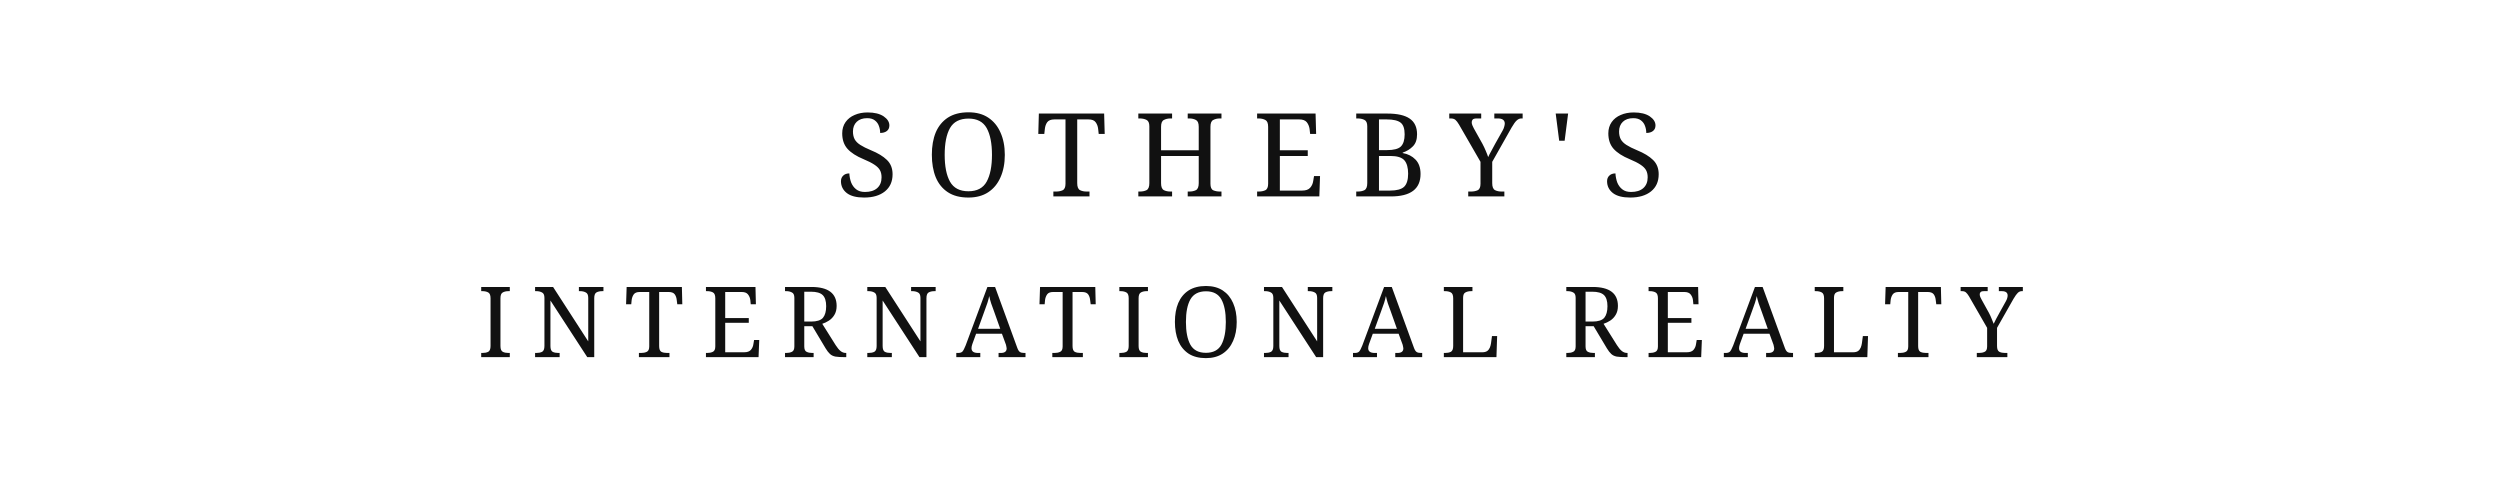
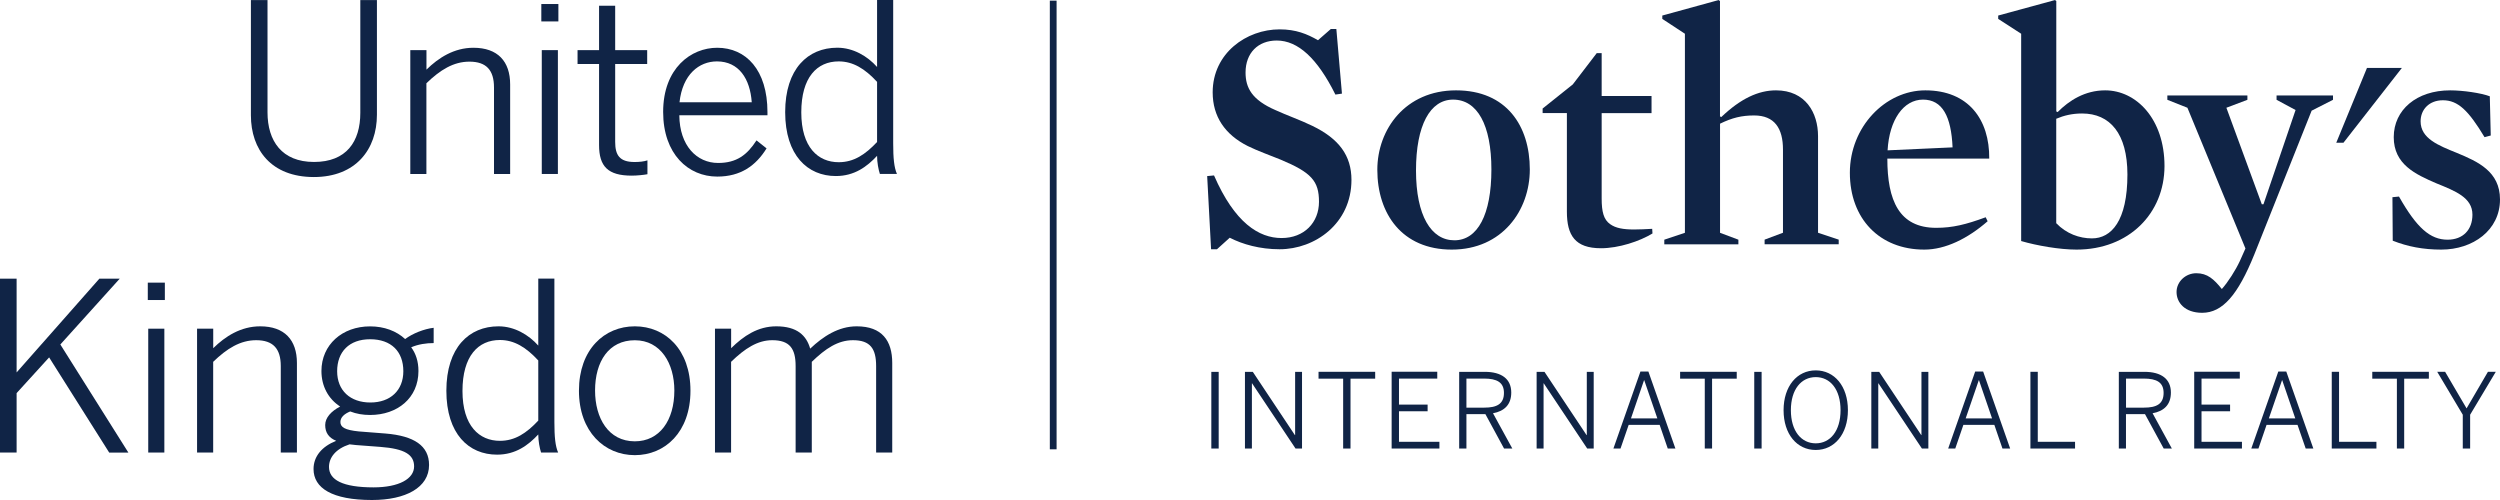
- <svg xmlns="http://www.w3.org/2000/svg" viewBox="0 0 280 56" fill="none">
-   <text x="50%" y="22" font-family="Georgia,serif" font-size="13" font-weight="400" fill="#111" text-anchor="middle" letter-spacing="3">SOTHEBY'S</text>
-   <text x="50%" y="40" font-family="Georgia,serif" font-size="11" font-weight="400" fill="#111" text-anchor="middle" letter-spacing="2">INTERNATIONAL REALTY</text>
+ <svg xmlns="http://www.w3.org/2000/svg" width="200" height="40" viewBox="0 0 200 40" fill="none">
+   <path d="M20.072 9.216V0.004H21.401V8.99C21.401 11.267 22.541 12.957 25.123 12.957C27.705 12.957 28.825 11.339 28.825 9.027V0.004H30.154V9.179C30.154 11.943 28.469 14.163 25.103 14.163C21.697 14.159 20.072 11.979 20.072 9.216Z" fill="#102446" />
+   <path d="M34.117 4.01V5.571C35.069 4.63 36.322 3.821 37.875 3.821C39.82 3.821 40.812 4.912 40.812 6.754V13.918H39.52V6.999C39.52 5.607 38.903 4.932 37.554 4.932C36.282 4.932 35.217 5.591 34.112 6.661V13.918H32.824V4.01H34.117Z" fill="#102446" />
+   <path d="M43.306 0.322H44.671V1.714H43.306V0.322ZM43.342 4.01H44.631V13.918H43.342V4.01Z" fill="#102446" />
+   <path d="M47.925 11.605V5.121H46.204V4.01H47.925V0.459H49.214V4.01H51.775V5.121H49.214V11.344C49.214 12.397 49.55 12.961 50.767 12.961C51.139 12.961 51.515 12.924 51.795 12.828V13.938C51.495 13.994 50.971 14.051 50.522 14.051C48.637 14.047 47.925 13.315 47.925 11.605Z" fill="#102446" />
+   <path d="M53.052 8.954C53.052 5.438 55.297 3.821 57.374 3.821C59.676 3.821 61.397 5.587 61.397 8.974V9.22H54.345C54.365 11.665 55.749 13.037 57.45 13.037C58.927 13.037 59.768 12.397 60.52 11.231L61.325 11.87C60.464 13.262 59.248 14.127 57.378 14.127C55.069 14.127 53.052 12.337 53.052 8.954ZM60.14 8.182C60.008 6.303 59.111 4.912 57.354 4.912C55.934 4.912 54.605 5.945 54.361 8.182H60.14Z" fill="#102446" />
+   <path d="M62.814 8.97C62.814 5.511 64.627 3.817 66.984 3.817C68.257 3.817 69.398 4.493 70.166 5.358V0H71.455V11.468C71.455 12.671 71.531 13.403 71.755 13.914H70.39C70.278 13.576 70.166 12.993 70.166 12.466C69.362 13.331 68.353 14.083 66.872 14.083C64.611 14.087 62.814 12.43 62.814 8.97ZM70.166 11.36V6.549C69.194 5.495 68.241 4.912 67.096 4.912C65.355 4.912 64.103 6.191 64.103 8.99C64.103 11.79 65.451 12.977 67.096 12.977C68.313 12.977 69.23 12.357 70.166 11.36Z" fill="#102446" />
+   <path d="M0 22.293H1.329V29.795L7.949 22.293H9.578L4.827 27.558L10.27 36.207H8.737L3.93 28.592L1.329 31.448V36.203H0V22.293Z" fill="#102446" />
+   <path d="M11.823 22.611H13.188V24.002H11.823V22.611ZM11.859 26.295H13.148V36.203H11.859V26.295Z" fill="#102446" />
+   <path d="M17.058 26.295V27.856C18.011 26.915 19.264 26.106 20.817 26.106C22.762 26.106 23.754 27.196 23.754 29.039V36.203H22.462V29.284C22.462 27.892 21.845 27.216 20.496 27.216C19.224 27.216 18.159 27.876 17.054 28.946V36.203H15.765V26.295H17.058Z" fill="#102446" />
+   <path d="M25.083 37.522C25.083 36.508 25.756 35.716 26.896 35.266C26.296 35.02 26.016 34.606 26.016 34.006C26.016 33.407 26.5 32.896 27.212 32.522C26.276 31.919 25.715 30.905 25.715 29.682C25.715 27.578 27.38 26.11 29.606 26.11C30.746 26.11 31.719 26.484 32.411 27.124C32.992 26.689 33.908 26.315 34.693 26.223V27.446C34.112 27.446 33.46 27.538 32.896 27.784C33.268 28.29 33.476 28.91 33.476 29.682C33.476 31.846 31.791 33.198 29.606 33.198C29.025 33.198 28.501 33.105 28.017 32.916C27.549 33.105 27.232 33.387 27.232 33.761C27.232 34.175 27.589 34.401 28.693 34.513L30.846 34.682C33.128 34.871 34.325 35.66 34.325 37.2C34.325 39.006 32.456 40 29.762 40C26.56 40 25.083 39.043 25.083 37.522ZM33.128 37.313C33.128 36.372 32.379 35.901 30.434 35.752L28.469 35.603C28.301 35.583 28.133 35.567 27.965 35.547C26.86 35.905 26.32 36.601 26.32 37.353C26.32 38.387 27.404 38.99 29.894 38.99C31.911 38.986 33.128 38.31 33.128 37.313ZM32.267 29.698C32.267 28.117 31.295 27.14 29.61 27.14C27.925 27.14 26.972 28.154 26.972 29.698C26.972 31.243 28.021 32.2 29.63 32.2C31.239 32.2 32.267 31.223 32.267 29.698Z" fill="#102446" />
+   <path d="M35.709 31.259C35.709 27.8 37.523 26.106 39.88 26.106C41.153 26.106 42.293 26.782 43.062 27.647V22.289H44.351V33.757C44.351 34.96 44.427 35.692 44.651 36.203H43.286C43.174 35.865 43.062 35.282 43.062 34.755C42.257 35.62 41.249 36.372 39.768 36.372C37.502 36.376 35.709 34.718 35.709 31.259ZM43.062 33.648V28.837C42.089 27.784 41.137 27.2 39.992 27.2C38.251 27.2 36.998 28.48 36.998 31.279C36.998 34.079 38.347 35.266 39.992 35.266C41.209 35.266 42.125 34.646 43.062 33.648Z" fill="#102446" />
+   <path d="M46.316 31.259C46.316 27.948 48.353 26.106 50.786 26.106C53.22 26.106 55.237 27.948 55.237 31.259C55.237 34.57 53.2 36.412 50.786 36.412C48.373 36.412 46.316 34.55 46.316 31.259ZM53.948 31.243C53.948 29.079 52.864 27.22 50.786 27.22C48.709 27.22 47.605 28.914 47.605 31.243C47.605 33.443 48.669 35.306 50.786 35.306C52.768 35.306 53.948 33.628 53.948 31.243Z" fill="#102446" />
+   <path d="M58.491 26.295V27.856C59.484 26.878 60.624 26.106 62.101 26.106C63.766 26.106 64.515 26.838 64.815 27.892C65.844 26.915 67.076 26.106 68.537 26.106C70.558 26.106 71.379 27.253 71.379 29.039V36.203H70.09V29.284C70.09 27.892 69.622 27.216 68.237 27.216C67.04 27.216 66.048 27.876 64.943 28.946V36.203H63.65V29.284C63.65 27.892 63.182 27.216 61.781 27.216C60.604 27.216 59.592 27.876 58.487 28.946V36.203H57.198V26.295H58.491Z" fill="#102446" />
+   <path d="M84.527 0.052H83.986V35.945H84.527V0.052Z" fill="#102446" />
+   <path d="M189.358 5.434L186.9 11.42H187.476L192.151 5.434H189.358Z" fill="#102446" />
+   <path d="M102.369 19.94C100.792 19.94 99.404 19.546 98.379 19.018L97.358 19.94H96.886L96.574 14.087L97.122 14.035C98.775 17.832 100.716 19.043 102.526 19.043C104.335 19.043 105.519 17.804 105.519 16.142C105.519 14.481 104.911 13.797 102.445 12.768C101.609 12.426 100.636 12.084 99.824 11.685C97.987 10.764 97.014 9.312 97.014 7.389C97.014 4.252 99.72 2.349 102.369 2.349C103.678 2.349 104.571 2.719 105.439 3.218L106.464 2.321H106.908L107.356 7.49L106.832 7.566C105.391 4.666 103.842 3.242 102.137 3.242C100.64 3.242 99.644 4.244 99.644 5.8C99.644 7.039 100.168 7.993 102.029 8.805C102.95 9.228 104.022 9.598 104.995 10.072C107.12 11.102 108.117 12.446 108.117 14.397C108.113 17.88 105.203 19.94 102.369 19.94Z" fill="#102446" />
+   <path d="M116.246 7.969C114.409 7.969 113.28 10.024 113.28 13.636C113.28 17.249 114.489 19.224 116.35 19.224C118.211 19.224 119.312 17.172 119.312 13.556C119.312 10 118.187 7.969 116.246 7.969ZM116.142 19.968C112.155 19.968 110.186 17.092 110.186 13.584C110.186 10.342 112.439 7.228 116.482 7.228C120.524 7.228 122.385 10.076 122.385 13.556C122.385 16.826 120.18 19.968 116.142 19.968Z" fill="#102446" />
+   <path d="M128.081 19.859C126.004 19.859 125.351 18.829 125.351 16.931V9.047H123.41V8.681L125.823 6.754L127.741 4.248H128.133V7.679H132.123V9.051H128.133V15.881C128.133 16.935 128.289 17.57 128.817 17.936C129.262 18.254 129.866 18.359 130.73 18.359C131.151 18.359 131.675 18.335 132.175 18.306L132.199 18.677C131.175 19.304 129.494 19.859 128.081 19.859Z" fill="#102446" />
+   <path d="M140.332 9.236C139.336 9.236 138.575 9.421 137.603 9.895V18.624L139.071 19.175V19.546H133.144V19.175L134.793 18.624V2.699L132.984 1.512V1.243L137.494 0.004L137.599 0.084V9.312L137.703 9.364C139.252 7.888 140.668 7.228 142.081 7.228C144.443 7.228 145.443 9.023 145.443 10.893V18.62L147.096 19.171V19.541H141.169V19.171L142.638 18.62V11.975C142.642 10.261 141.957 9.236 140.332 9.236Z" fill="#102446" />
+   <path d="M156.206 11.79C156.098 9.312 155.393 7.969 153.84 7.969C152.287 7.969 151.143 9.578 151.007 12.027L156.206 11.79ZM150.987 12.687C150.987 16.038 151.927 18.226 154.893 18.226C156.206 18.226 157.278 17.961 158.855 17.381L159.011 17.699C157.41 19.095 155.629 19.968 153.944 19.968C150.354 19.968 147.989 17.49 147.989 13.821C147.989 10.153 150.822 7.228 154.024 7.228C157.486 7.228 159.167 9.574 159.139 12.687H150.987Z" fill="#102446" />
+   <path d="M166.568 9.079C165.783 9.079 165.123 9.236 164.499 9.501V17.856C165.311 18.701 166.36 19.071 167.356 19.071C168.909 19.071 170.194 17.675 170.194 13.954C170.19 10.684 168.801 9.079 166.568 9.079ZM166.124 19.968C164.763 19.968 162.95 19.65 161.693 19.284V2.699L159.856 1.512V1.243L164.399 0.004L164.503 0.08V8.914L164.611 8.966C165.527 8.045 166.788 7.228 168.413 7.228C170.907 7.228 173.16 9.521 173.16 13.29C173.152 17.068 170.318 19.968 166.124 19.968Z" fill="#102446" />
+   <path d="M180.344 20.358C179.031 23.6 177.803 25.024 176.174 25.024C174.781 25.024 174.124 24.203 174.124 23.363C174.124 22.522 174.861 21.858 175.701 21.858C176.594 21.858 177.114 22.333 177.747 23.122C178.243 22.566 178.847 21.621 179.191 20.877L179.636 19.879L174.993 8.62L173.388 7.985V7.639H179.792V7.985L178.111 8.62L180.945 16.343H181.077L183.646 8.801L182.125 7.985V7.639H186.64V7.985L184.931 8.854L180.344 20.358Z" fill="#102446" />
+   <path d="M195.301 19.968C193.86 19.968 192.624 19.73 191.419 19.256L191.395 15.776L191.919 15.724C193.336 18.226 194.413 19.175 195.805 19.175C197.038 19.175 197.795 18.383 197.795 17.172C197.795 15.8 196.406 15.274 194.909 14.666C193.256 13.95 191.499 13.162 191.499 10.973C191.499 8.785 193.332 7.228 196.01 7.228C197.034 7.228 198.479 7.438 199.184 7.703L199.26 10.841L198.763 10.973C197.478 8.837 196.638 8.021 195.433 8.021C194.333 8.021 193.648 8.761 193.648 9.706C193.648 11.078 195.065 11.633 196.558 12.236C198.215 12.924 200 13.713 200 15.953C200 18.411 197.847 19.968 195.301 19.968Z" fill="#102446" />
+   <path d="M96.906 35.881H97.495V29.747H96.906V35.881ZM100.152 35.881V30.668H100.168L103.642 35.881H104.162V29.747H103.61V34.807H103.59L100.224 29.747H99.596V35.881H100.152ZM108.041 35.881V30.294H110.014V29.743H105.483V30.294H107.452V35.881H108.041ZM111.331 35.881H115.153V35.342H111.919V32.9H114.209V32.369H111.919V30.29H114.981V29.738H111.331V35.881ZM117.314 35.881V33.13H118.831L120.324 35.881H120.985L119.44 33.061C120.324 32.896 120.901 32.397 120.901 31.404C120.901 30.326 120.14 29.747 118.779 29.747H116.734V35.881H117.314ZM117.314 30.286H118.731C119.752 30.286 120.316 30.587 120.316 31.432C120.316 32.321 119.744 32.611 118.739 32.611H117.314V30.286ZM123.486 35.881V30.668H123.502L126.976 35.881H127.496V29.747H126.944V34.807H126.924L123.558 29.747H122.93V35.881H123.486ZM129.073 35.881H129.642L130.294 33.99H132.772L133.42 35.881H134.032L131.871 29.722H131.235L129.073 35.881ZM130.478 33.471L131.523 30.418H131.539L132.588 33.471H130.478ZM136.382 35.881H136.966V30.294H138.939V29.743H134.409V30.294H136.382V35.881ZM140.34 35.881H140.929V29.747H140.34V35.881ZM145.259 35.998C146.752 35.998 147.833 34.739 147.833 32.816C147.833 30.893 146.752 29.63 145.259 29.63C143.766 29.63 142.686 30.893 142.686 32.816C142.686 34.739 143.762 35.998 145.259 35.998ZM145.259 35.467C144.102 35.467 143.27 34.481 143.27 32.816C143.27 31.15 144.102 30.169 145.259 30.169C146.416 30.169 147.244 31.146 147.244 32.816C147.244 34.481 146.416 35.467 145.259 35.467ZM149.706 35.881H150.262V30.668H150.278L153.752 35.881H154.269V29.747H153.716V34.807H153.7L150.334 29.747H149.706V35.881ZM155.854 35.881H156.422L157.07 33.99H159.548L160.196 35.881H160.812L158.651 29.722H158.015L155.854 35.881ZM157.254 33.471L158.303 30.418H158.319L159.364 33.471H157.254ZM162.433 35.881H166.004V35.342H163.022V29.743H162.433V35.881ZM169.506 35.881H170.078V33.13H171.599L173.096 35.881H173.748L172.207 33.061C173.096 32.896 173.672 32.397 173.672 31.404C173.672 30.326 172.912 29.747 171.551 29.747H169.506V35.881ZM170.082 30.286H171.507C172.532 30.286 173.088 30.587 173.088 31.432C173.088 32.321 172.52 32.611 171.515 32.611H170.082V30.286ZM175.537 35.881H179.356V35.342H176.122V32.9H178.407V32.369H176.122V30.29H179.184V29.738H175.537V35.881ZM180.104 35.881H180.676L181.325 33.99H183.802L184.455 35.881H185.067L182.902 29.722H182.265L180.104 35.881ZM181.509 33.471L182.562 30.418H182.578L183.622 33.471H181.509ZM186.54 35.881H190.114V35.342H187.124V29.743H186.54V35.881ZM191.747 35.881H192.335V30.294H194.309V29.743H189.782V30.294H191.751V35.881H191.747ZM197.022 35.881H197.611V33.178L199.664 29.743H199.035L197.326 32.671L195.609 29.743H194.977L197.022 33.178V35.881Z" fill="#102446" />
</svg>
